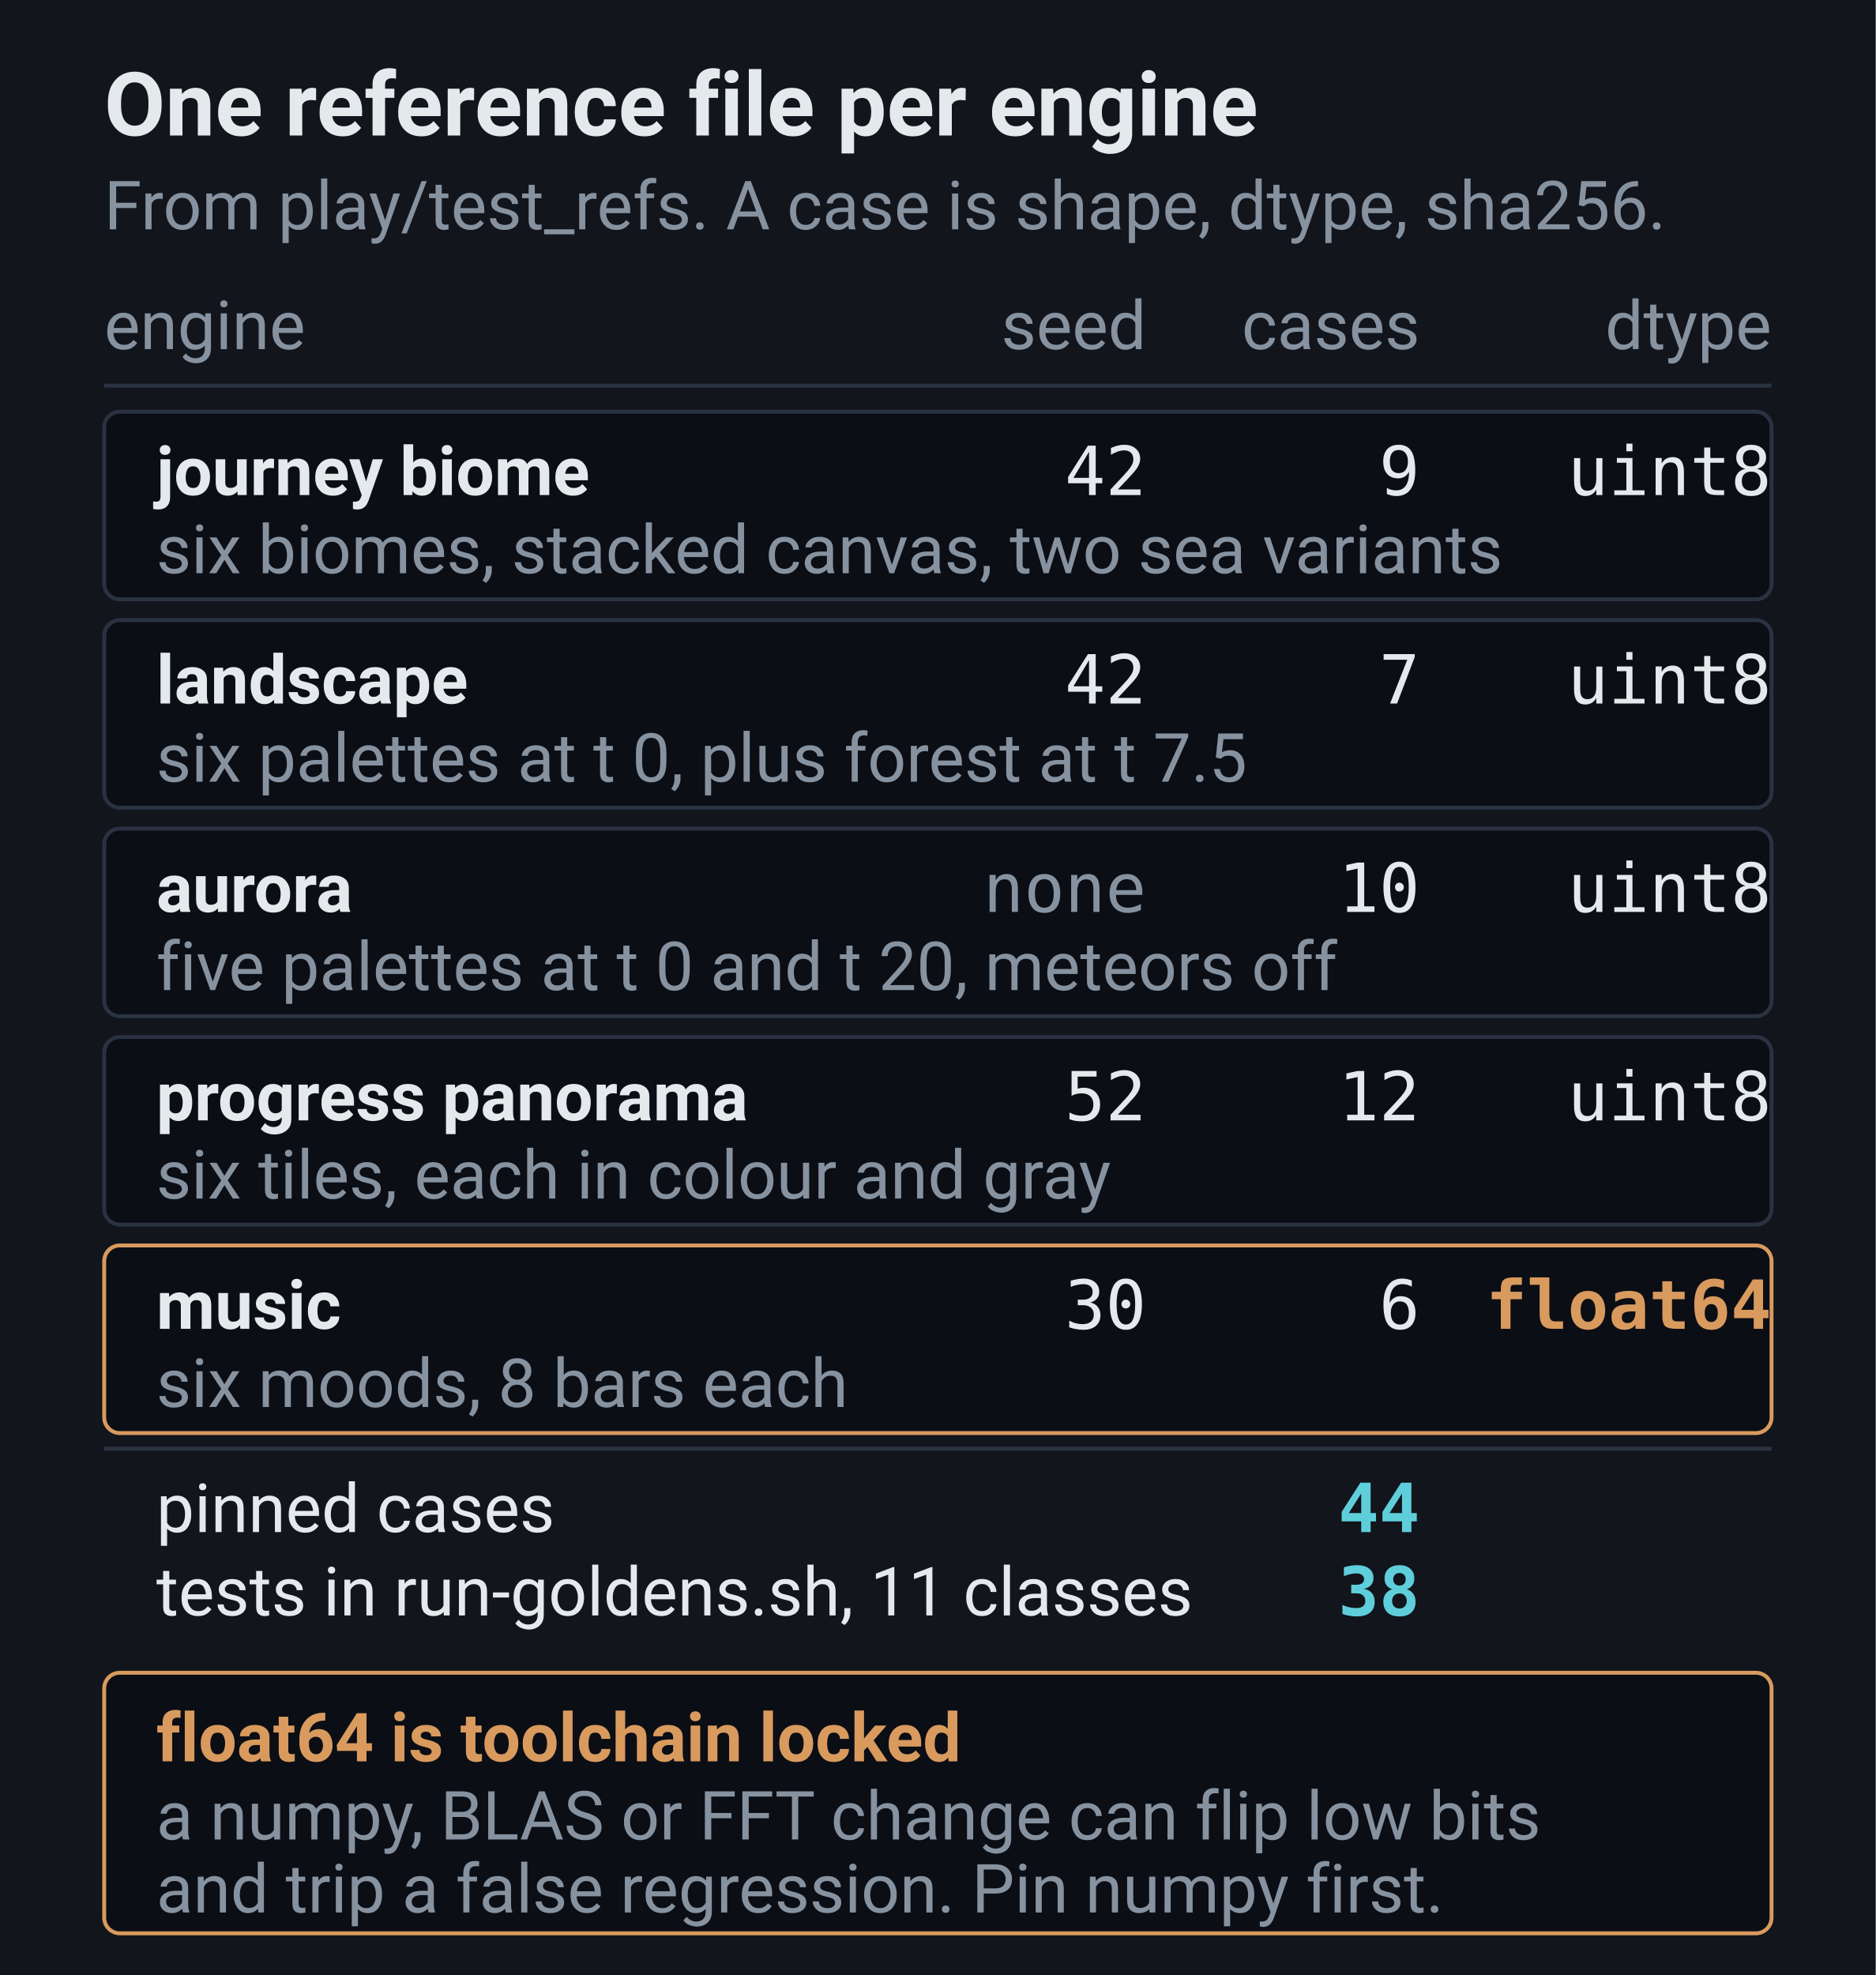
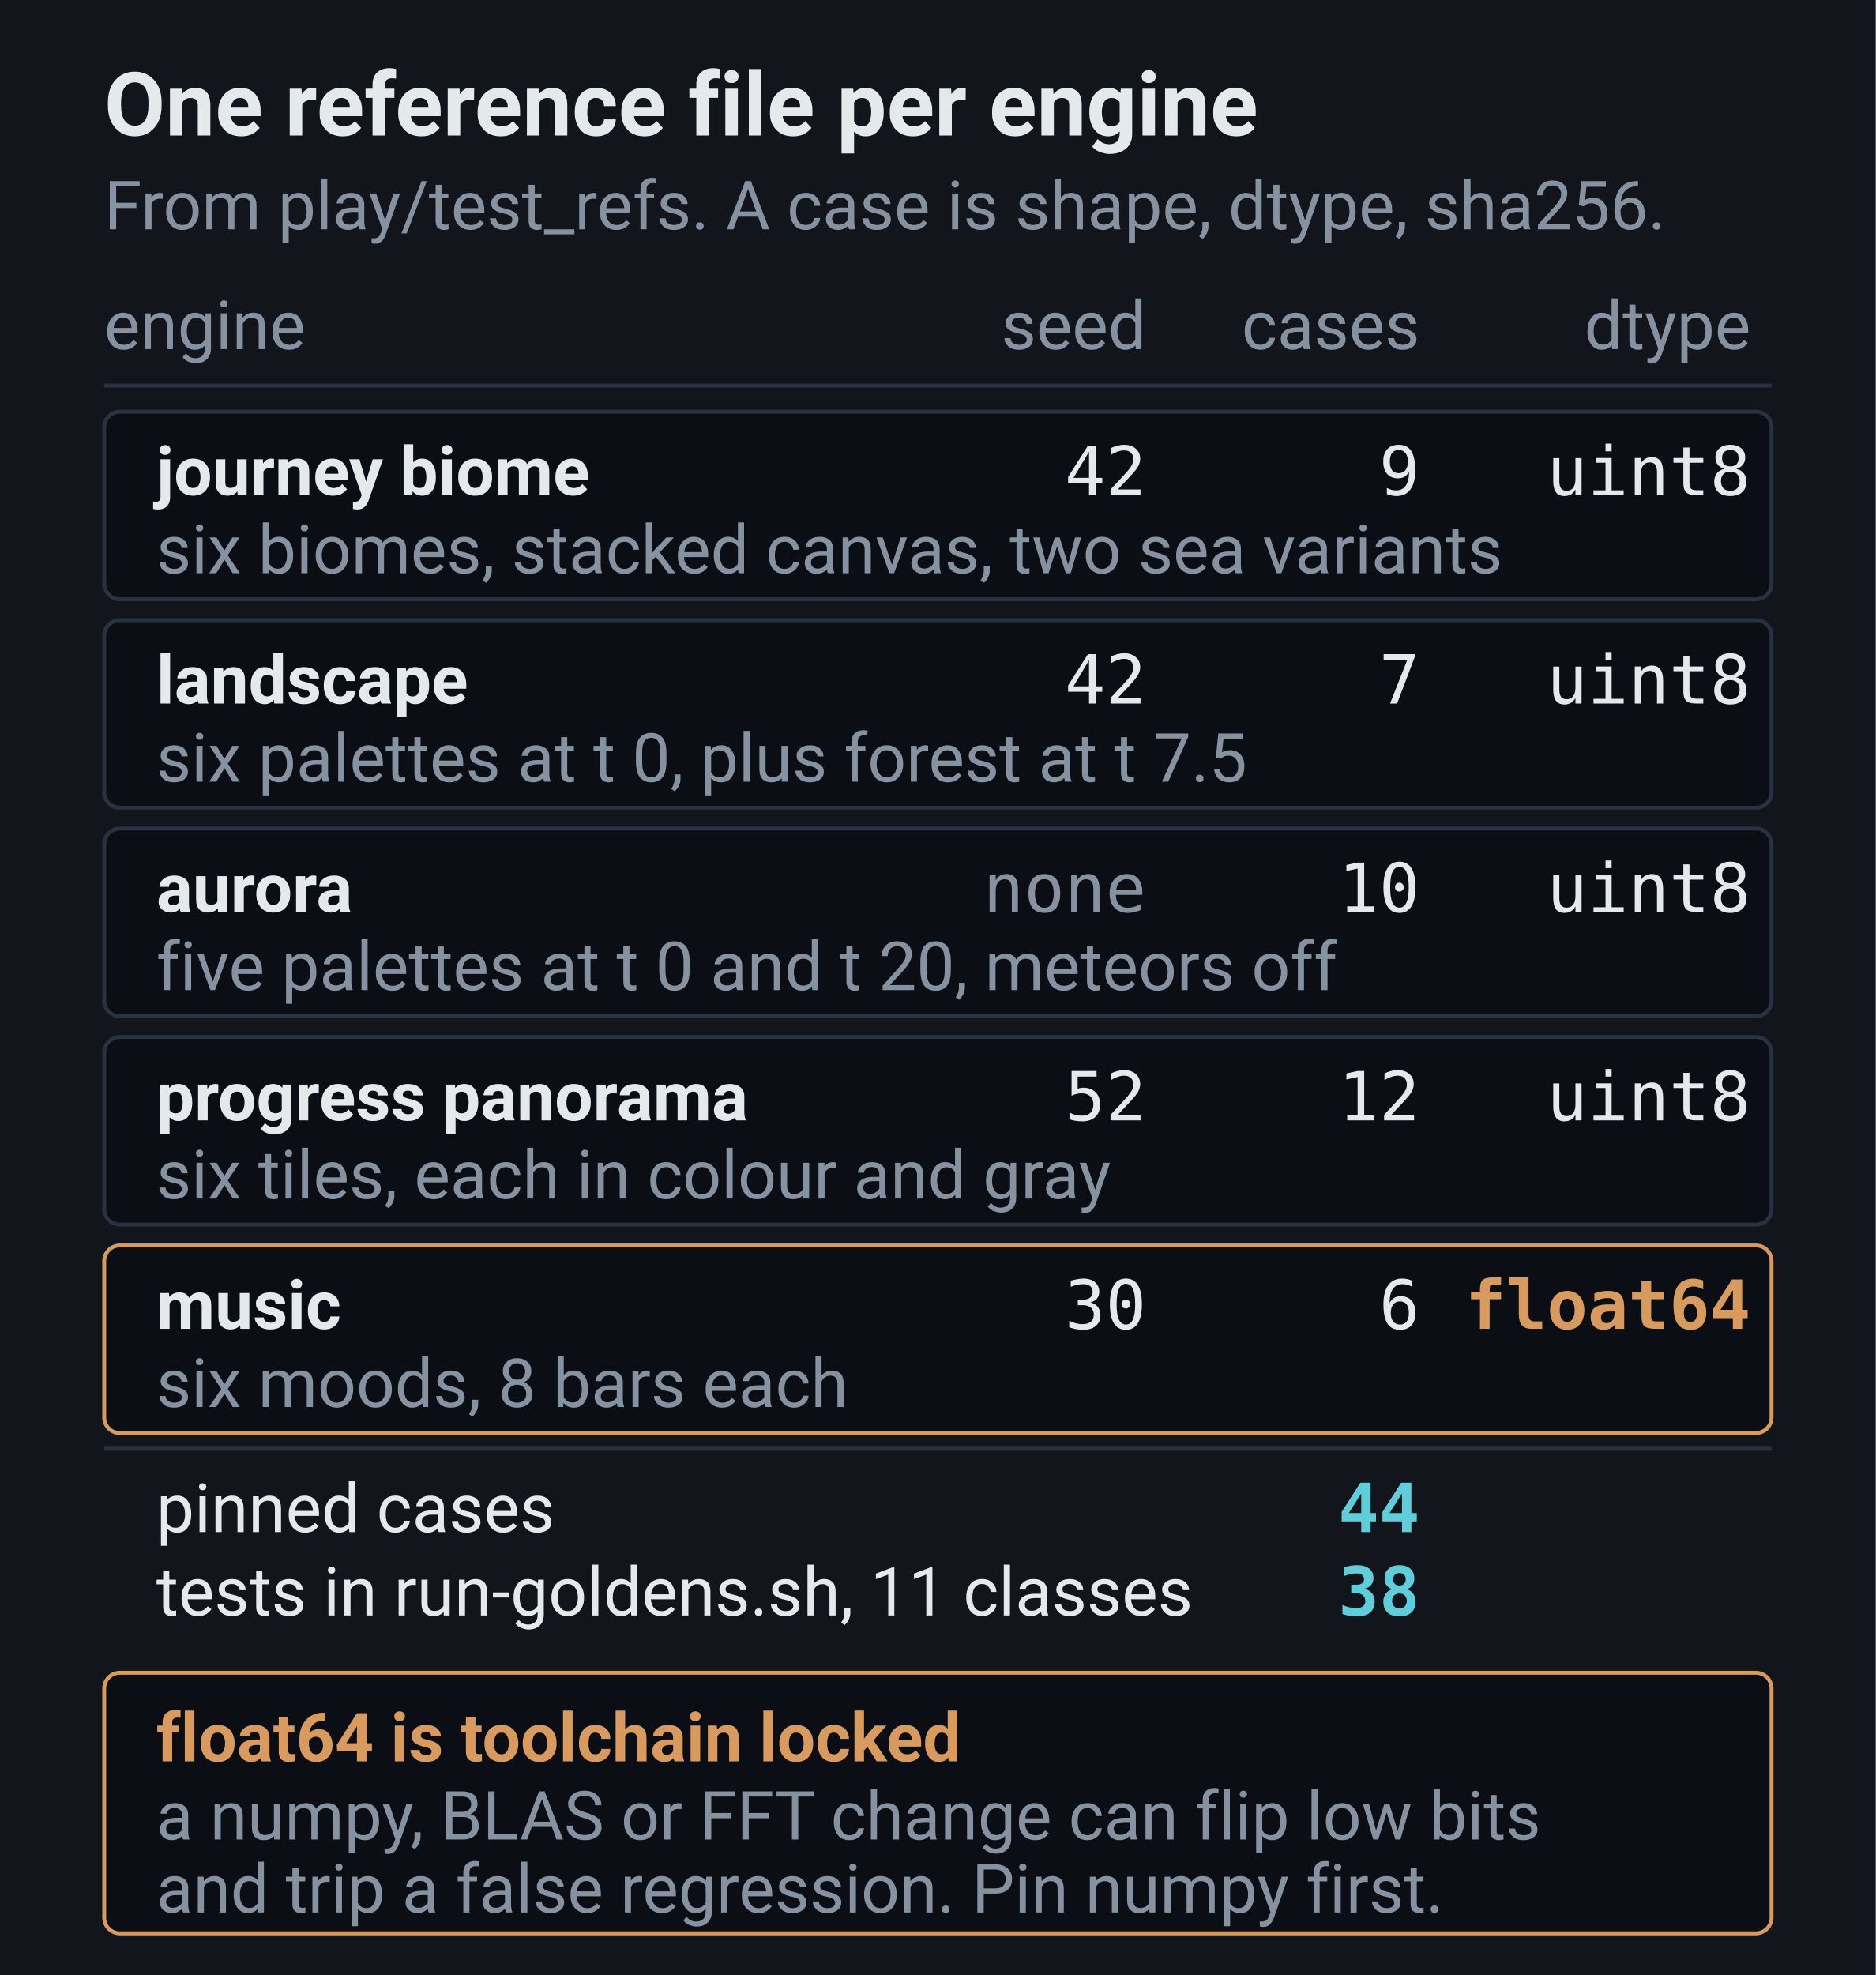
<svg xmlns="http://www.w3.org/2000/svg" viewBox="0 0 720 758" width="720" height="758" role="img" aria-labelledby="t d">
  <style>
 .t{font:700 34px ui-sans-serif,system-ui,-apple-system,'Segoe UI',Roboto,sans-serif;fill:#e4e9ec}
 .h{font:700 26px ui-sans-serif,system-ui,-apple-system,'Segoe UI',Roboto,sans-serif;fill:#e4e9ec}
 .b{font:400 26px ui-sans-serif,system-ui,-apple-system,'Segoe UI',Roboto,sans-serif;fill:#e4e9ec}
 .d{font:400 26px ui-sans-serif,system-ui,-apple-system,'Segoe UI',Roboto,sans-serif;fill:#8792a0}
 .m{font:500 26px ui-monospace,SFMono-Regular,Menlo,monospace;fill:#e4e9ec}
 .mc{font:600 26px ui-monospace,SFMono-Regular,Menlo,monospace;fill:#5fcedb}
 .md{font:500 26px ui-monospace,SFMono-Regular,Menlo,monospace;fill:#8792a0}
 .ma{font:600 26px ui-monospace,SFMono-Regular,Menlo,monospace;fill:#d99a5e}
 .mg{font:600 26px ui-monospace,SFMono-Regular,Menlo,monospace;fill:#6ec88c}
 .mr{font:600 26px ui-monospace,SFMono-Regular,Menlo,monospace;fill:#d0342c}
 .a{font:600 26px ui-sans-serif,system-ui,-apple-system,'Segoe UI',Roboto,sans-serif;fill:#d99a5e}
 .g{font:600 26px ui-sans-serif,system-ui,-apple-system,'Segoe UI',Roboto,sans-serif;fill:#6ec88c}
 .r{font:600 26px ui-sans-serif,system-ui,-apple-system,'Segoe UI',Roboto,sans-serif;fill:#d0342c}
 .c{font:600 26px ui-sans-serif,system-ui,-apple-system,'Segoe UI',Roboto,sans-serif;fill:#5fcedb}
 .hr{font:700 26px ui-sans-serif,system-ui,-apple-system,'Segoe UI',Roboto,sans-serif;fill:#d0342c}
 .pill{font:700 26px ui-monospace,SFMono-Regular,Menlo,monospace;fill:#0b0e15}
 .p{fill:#0b0e15;stroke:#2a3242;stroke-width:1.5}
</style>
  <defs>
    <marker id="a" viewBox="0 0 10 10" refX="9" refY="5" markerWidth="6" markerHeight="6" orient="auto-start-reverse">
      <path d="M0 0 10 5 0 10z" fill="#5a6675" />
    </marker>
  </defs>
  <rect width="720" height="758" fill="#12151c" />
  <text class="t" x="40" y="52">One reference file per engine</text>
  <text class="d" x="40" y="88">From play/test_refs. A case is shape, dtype, sha256.</text>
  <text class="d" x="40" y="134">engine</text>
  <text class="d" x="440" y="134" text-anchor="end">seed</text>
  <text class="d" x="545" y="134" text-anchor="end">cases</text>
-   <text class="d" x="680" y="134" text-anchor="end">dtype</text>
+   <text class="d" x="672" y="134" text-anchor="end">dtype</text>
  <path d="M40 148 H680" stroke="#2a3242" stroke-width="1.5" />
  <rect class="p" x="40" y="158" width="640" height="72" rx="6" />
  <text class="h" x="60" y="190">journey biome</text>
  <text class="m" x="440" y="190" text-anchor="end">42</text>
  <text class="m" x="545" y="190" text-anchor="end">9</text>
-   <text class="m" x="680" y="190" text-anchor="end">uint8</text>
+   <text class="m" x="672" y="190" text-anchor="end">uint8</text>
  <text class="d" x="60" y="220">six biomes, stacked canvas, two sea variants</text>
  <rect class="p" x="40" y="238" width="640" height="72" rx="6" />
  <text class="h" x="60" y="270">landscape</text>
  <text class="m" x="440" y="270" text-anchor="end">42</text>
  <text class="m" x="545" y="270" text-anchor="end">7</text>
-   <text class="m" x="680" y="270" text-anchor="end">uint8</text>
+   <text class="m" x="672" y="270" text-anchor="end">uint8</text>
  <text class="d" x="60" y="300">six palettes at t 0, plus forest at t 7.5</text>
  <rect class="p" x="40" y="318" width="640" height="72" rx="6" />
  <text class="h" x="60" y="350">aurora</text>
  <text class="md" x="440" y="350" text-anchor="end">none</text>
  <text class="m" x="545" y="350" text-anchor="end">10</text>
-   <text class="m" x="680" y="350" text-anchor="end">uint8</text>
+   <text class="m" x="672" y="350" text-anchor="end">uint8</text>
  <text class="d" x="60" y="380">five palettes at t 0 and t 20, meteors off</text>
  <rect class="p" x="40" y="398" width="640" height="72" rx="6" />
  <text class="h" x="60" y="430">progress panorama</text>
  <text class="m" x="440" y="430" text-anchor="end">52</text>
  <text class="m" x="545" y="430" text-anchor="end">12</text>
-   <text class="m" x="680" y="430" text-anchor="end">uint8</text>
+   <text class="m" x="672" y="430" text-anchor="end">uint8</text>
  <text class="d" x="60" y="460">six tiles, each in colour and gray</text>
  <rect class="p" x="40" y="478" width="640" height="72" rx="6" style="stroke:#d99a5e" />
  <text class="h" x="60" y="510">music</text>
  <text class="m" x="440" y="510" text-anchor="end">30</text>
  <text class="m" x="545" y="510" text-anchor="end">6</text>
-   <text class="ma" x="680" y="510" text-anchor="end">float64</text>
+   <text class="ma" x="672" y="510" text-anchor="end">float64</text>
  <text class="d" x="60" y="540">six moods, 8 bars each</text>
  <path d="M40 556 H680" stroke="#2a3242" stroke-width="1.5" />
  <text class="b" x="60" y="588">pinned cases</text>
  <text class="mc" x="545" y="588" text-anchor="end">44</text>
  <text class="b" x="60" y="620">tests in run-goldens.sh, 11 classes</text>
  <text class="mc" x="545" y="620" text-anchor="end">38</text>
  <rect class="p" x="40" y="642" width="640" height="100" rx="6" style="stroke:#d99a5e" />
  <text class="a" x="60" y="676">float64 is toolchain locked</text>
  <text class="d" x="60" y="706">a numpy, BLAS or FFT change can flip low bits</text>
  <text class="d" x="60" y="734">and trip a false regression. Pin numpy first.</text>
</svg>
